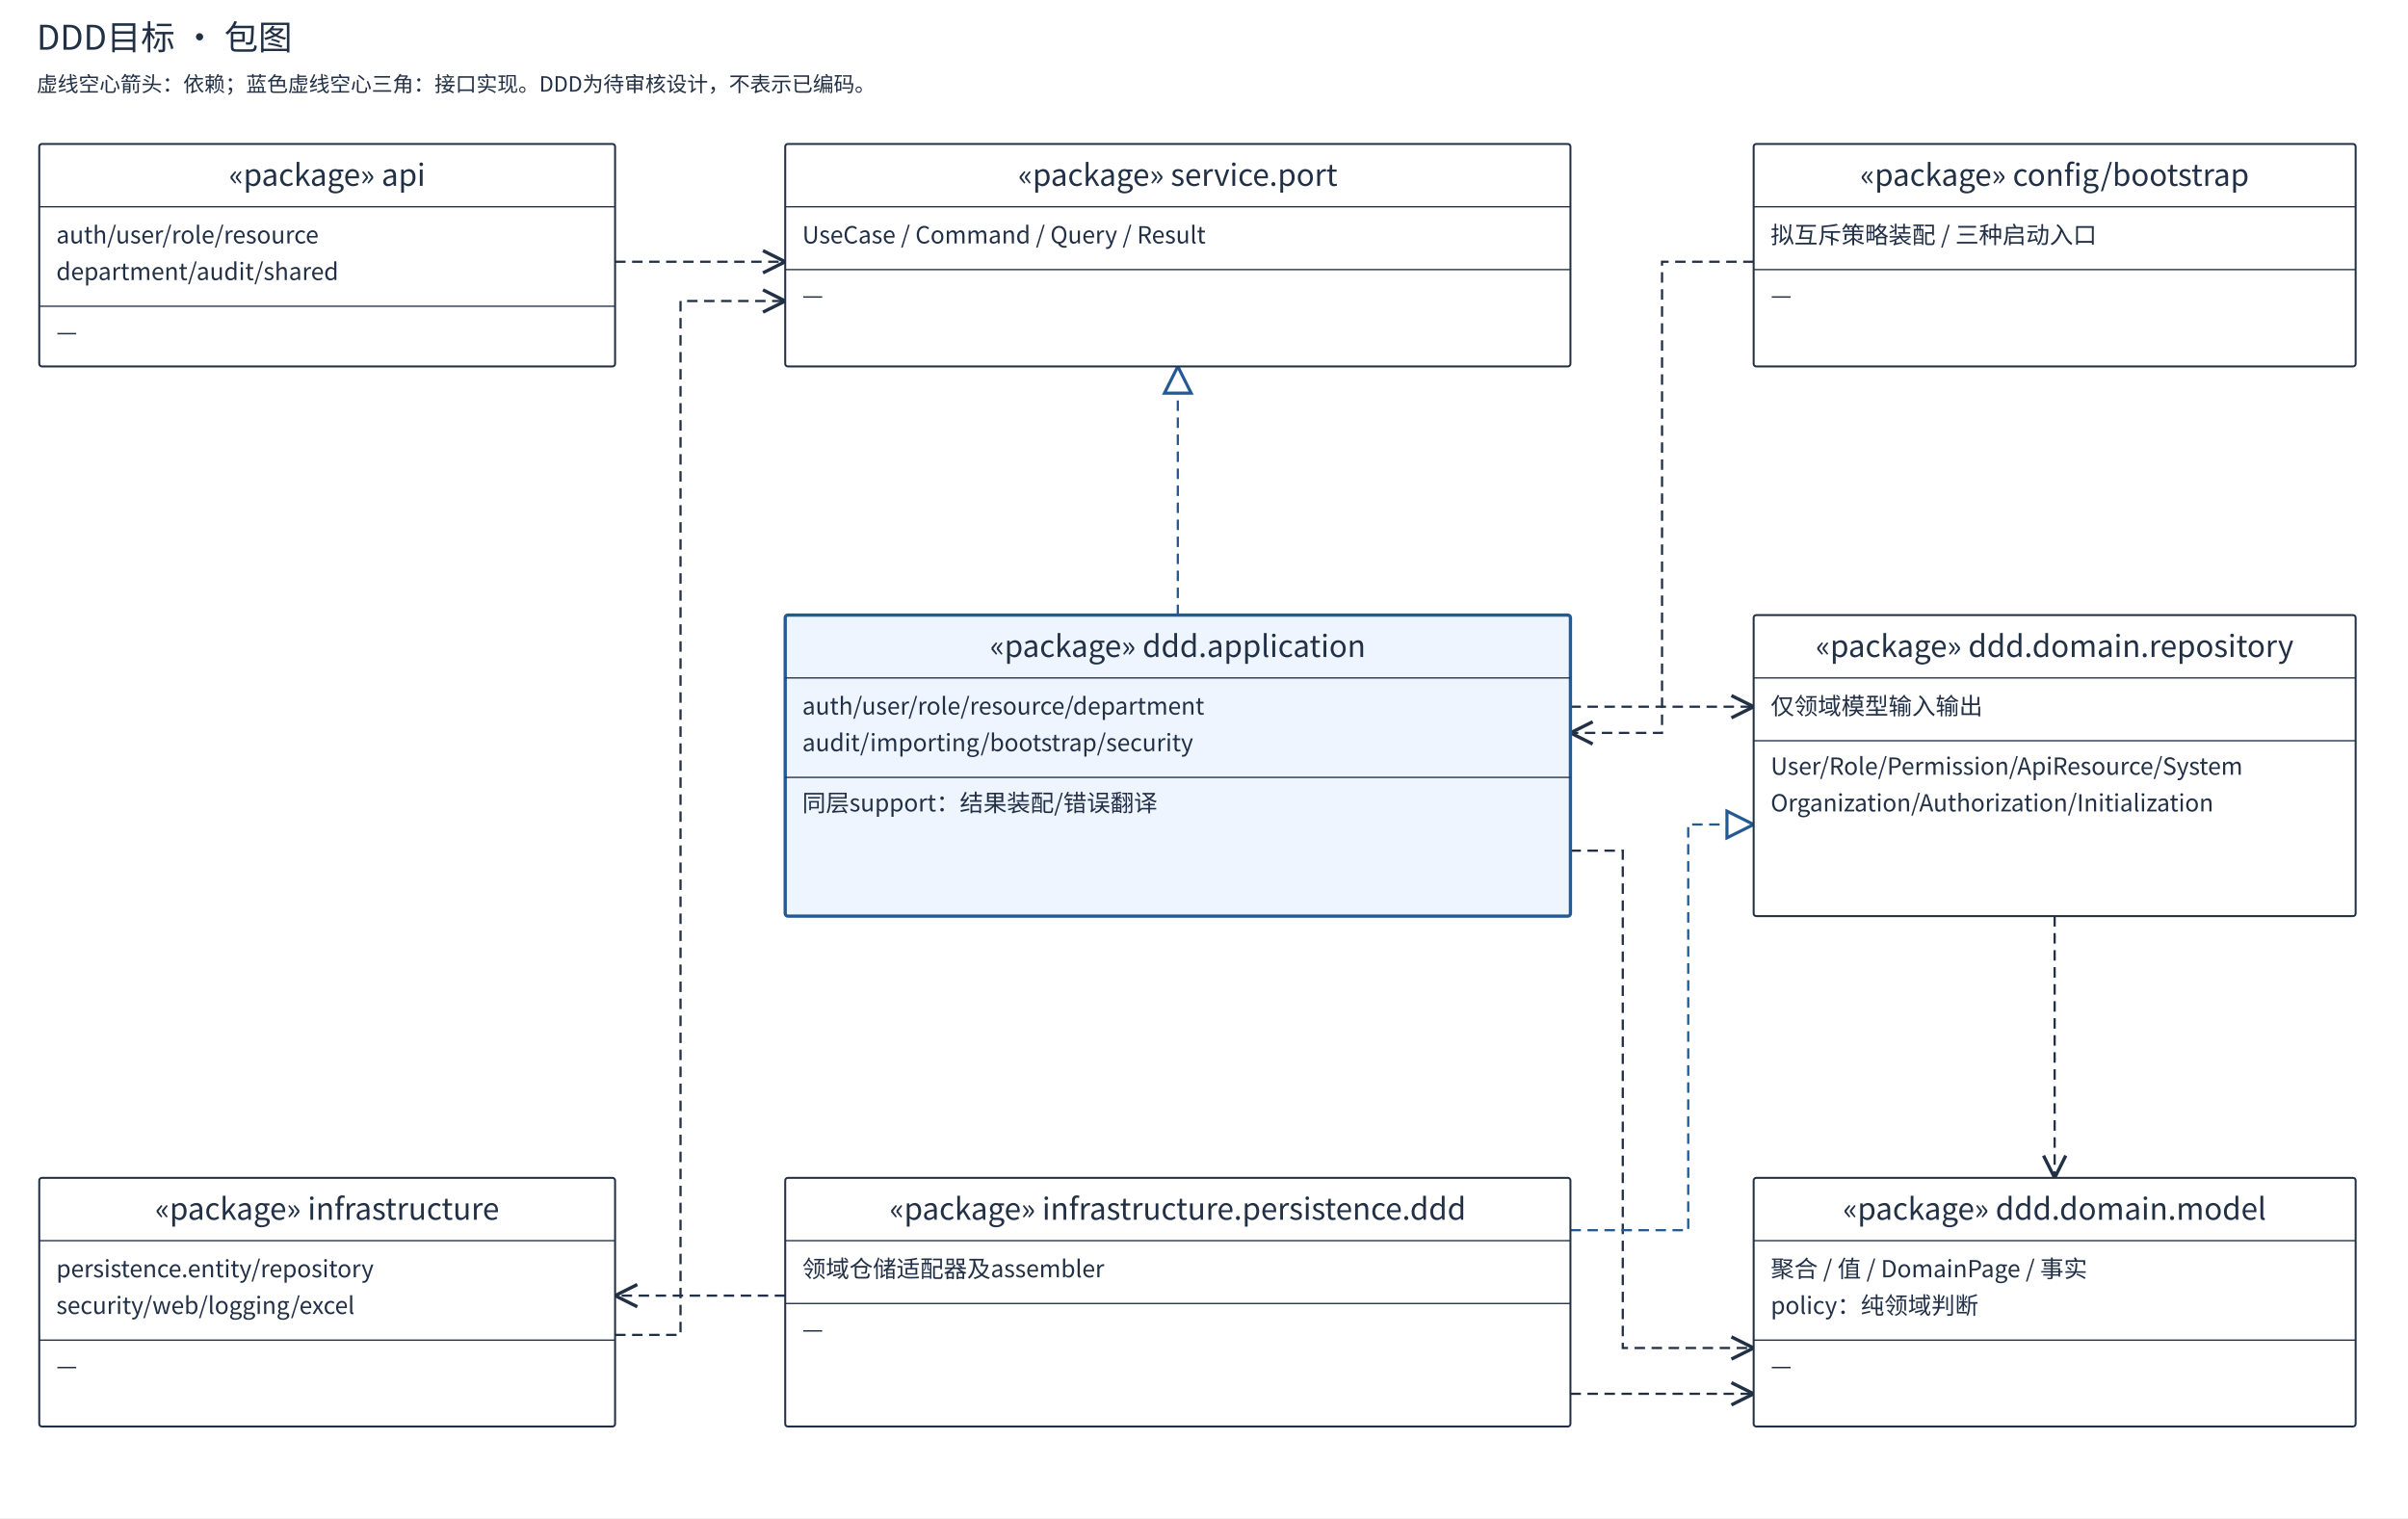
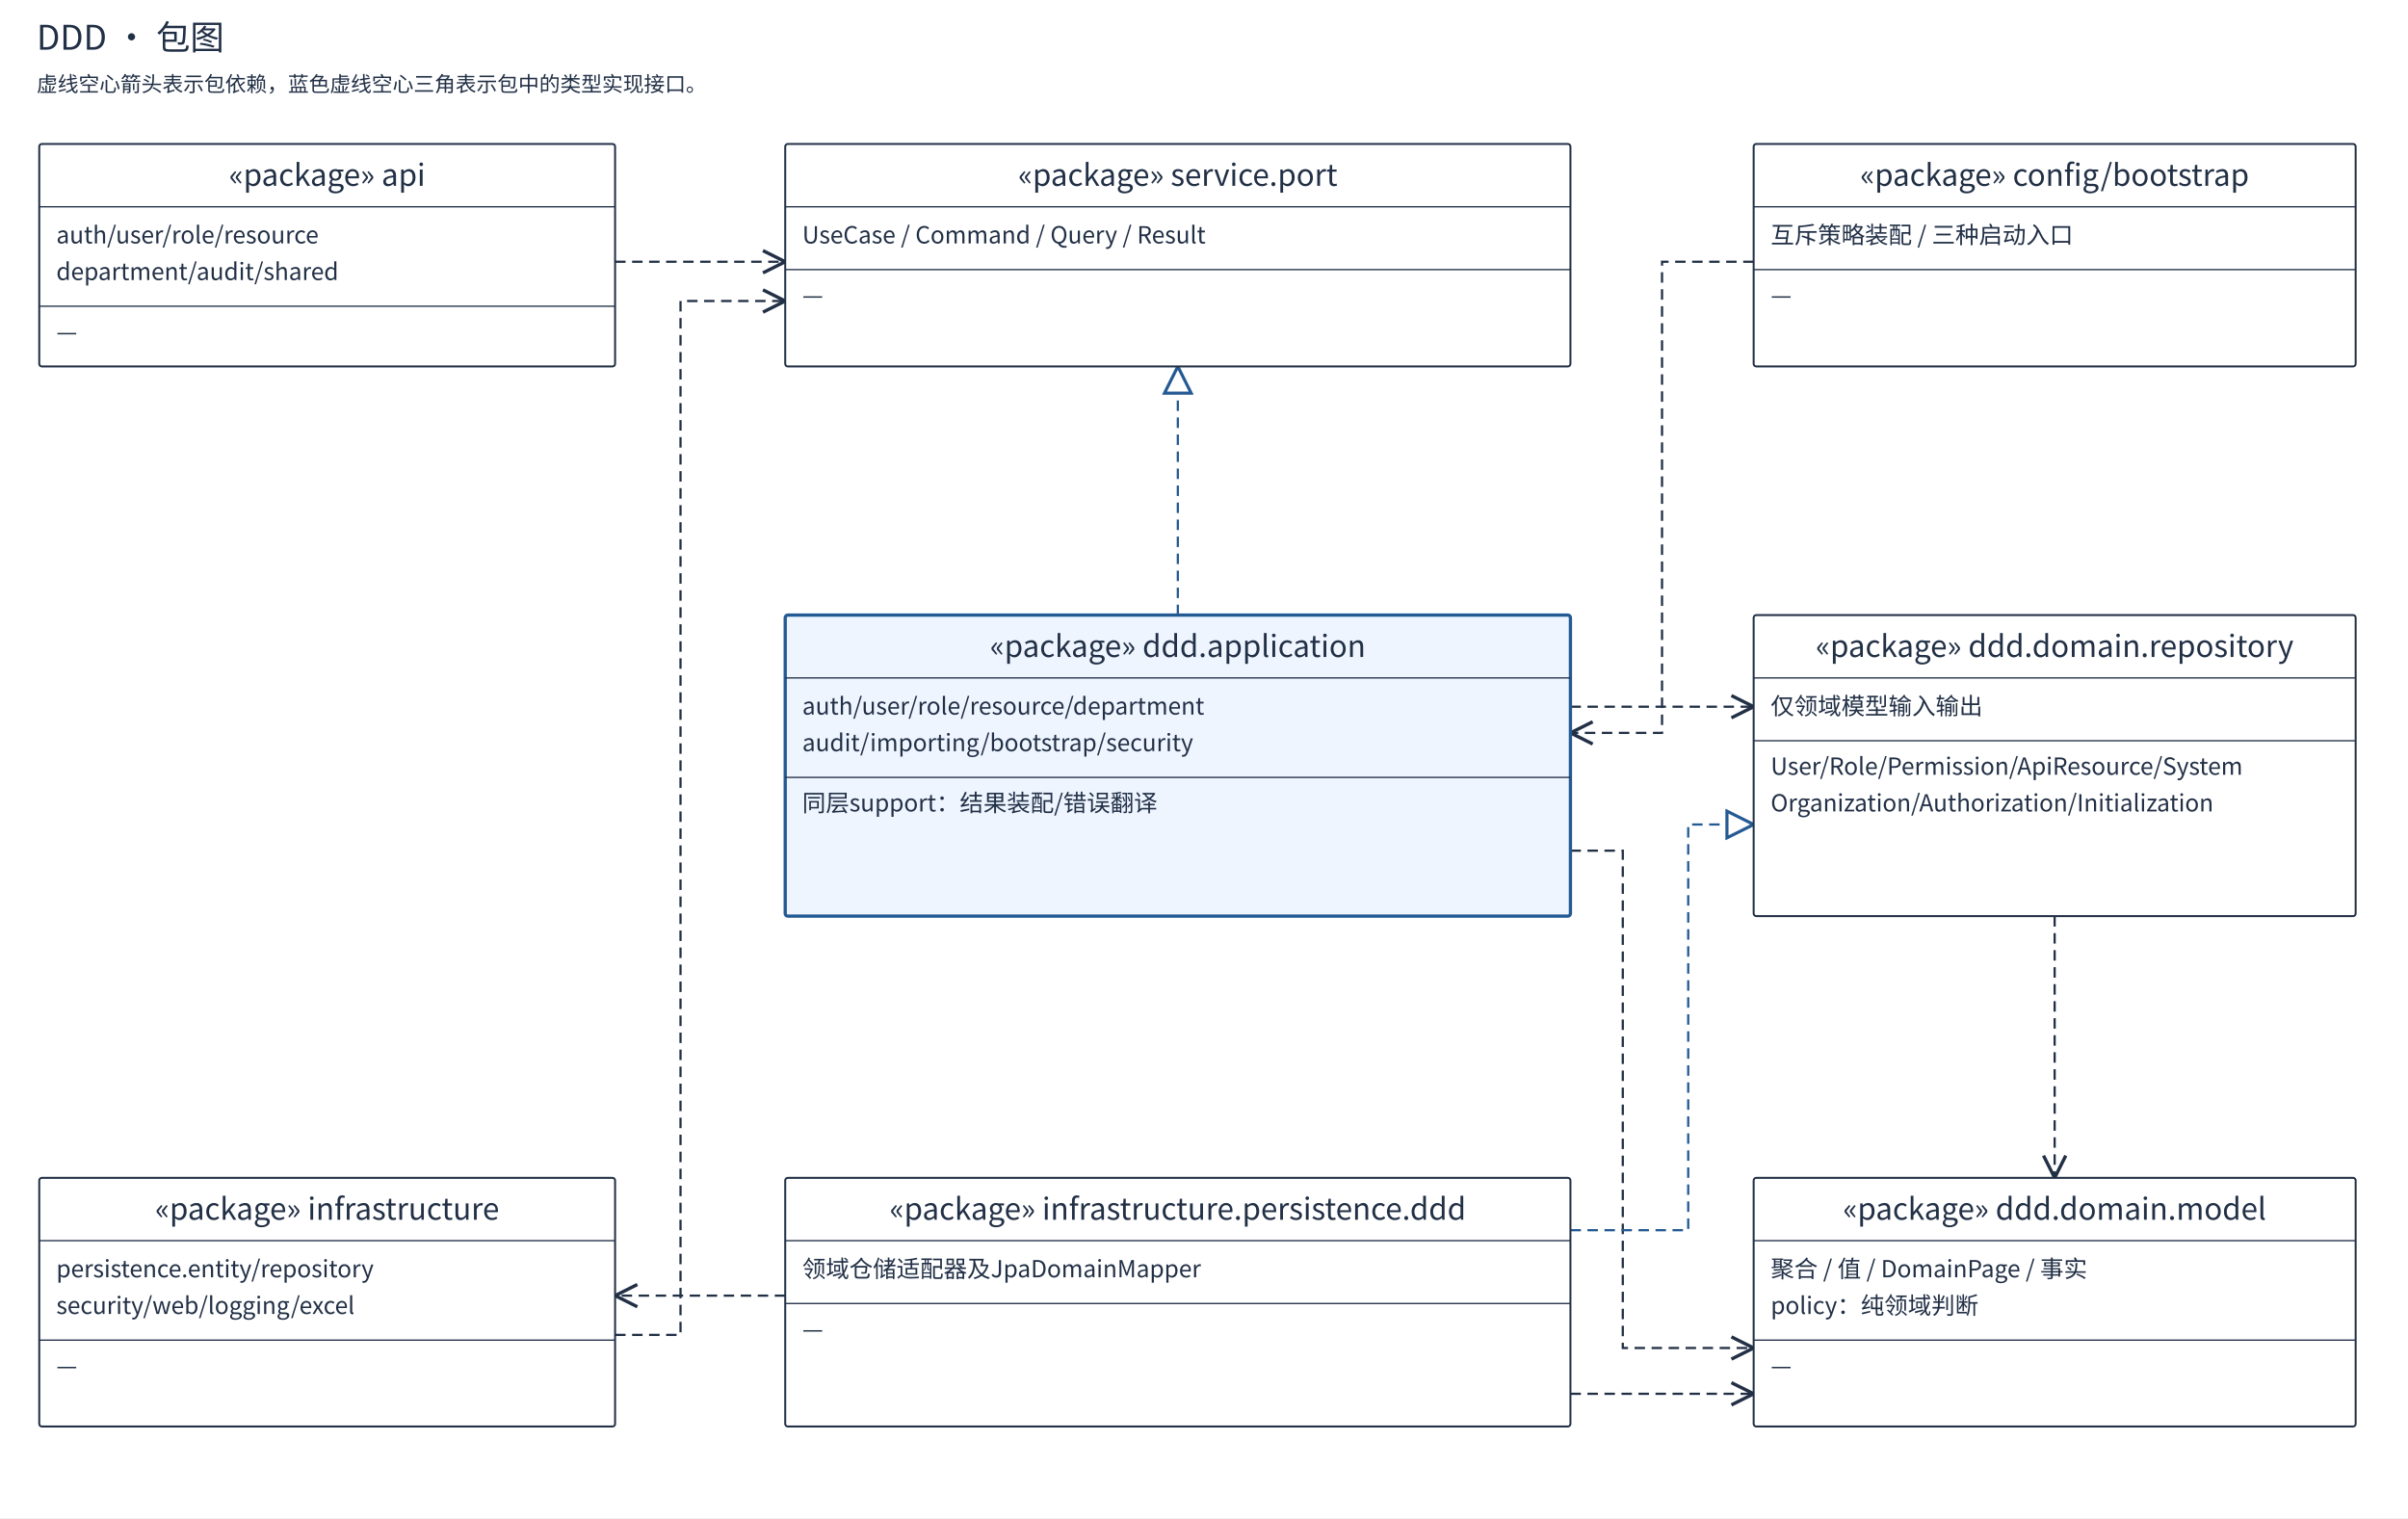
<svg xmlns="http://www.w3.org/2000/svg" width="1840" height="1160" viewBox="0 0 1840 1160">
  <defs>
    <marker id="open" markerWidth="12" markerHeight="12" refX="11" refY="6" orient="auto">
      <path d="M1,1 L11,6 L1,11" fill="none" stroke="#223046" stroke-width="1.5" />
    </marker>
    <marker id="triangle" markerWidth="14" markerHeight="14" refX="13" refY="7" orient="auto">
      <path d="M1,1 L13,7 L1,13 Z" fill="white" stroke="#245a93" stroke-width="1.4" />
    </marker>
    <marker id="filled" markerWidth="12" markerHeight="12" refX="11" refY="6" orient="auto">
      <path d="M1,1 L11,6 L1,11 Z" fill="#223046" />
    </marker>
  </defs>
  <rect width="100%" height="100%" fill="white" />
  <g font-family="Microsoft YaHei,Noto Sans CJK SC,Arial,sans-serif">
-     <text x="28" y="38" font-size="26" text-anchor="start" fill="#223046">DDD目标 · 包图</text>
-     <text x="28" y="70" font-size="16" text-anchor="start" fill="#223046">虚线空心箭头：依赖；蓝色虚线空心三角：接口实现。DDD为待审核设计，不表示已编码。</text>
+     <text x="28" y="38" font-size="26" text-anchor="start" fill="#223046">DDD · 包图</text>
+     <text x="28" y="70" font-size="16" text-anchor="start" fill="#223046">虚线空心箭头表示包依赖，蓝色虚线空心三角表示包中的类型实现接口。</text>
    <polyline points="470,200 600,200" fill="none" stroke="#223046" stroke-width="1.7" stroke-dasharray="8 5" marker-end="url(#open)" />
    <polyline points="900,470 900,280" fill="none" stroke="#245a93" stroke-width="1.7" stroke-dasharray="8 5" marker-end="url(#triangle)" />
    <polyline points="1340,200 1270,200 1270,560 1200,560" fill="none" stroke="#223046" stroke-width="1.7" stroke-dasharray="8 5" marker-end="url(#open)" />
    <polyline points="1200,540 1340,540" fill="none" stroke="#223046" stroke-width="1.7" stroke-dasharray="8 5" marker-end="url(#open)" />
    <polyline points="1200,650 1240,650 1240,1030 1340,1030" fill="none" stroke="#223046" stroke-width="1.7" stroke-dasharray="8 5" marker-end="url(#open)" />
    <polyline points="1570,700 1570,900" fill="none" stroke="#223046" stroke-width="1.7" stroke-dasharray="8 5" marker-end="url(#open)" />
    <polyline points="1200,940 1290,940 1290,630 1340,630" fill="none" stroke="#245a93" stroke-width="1.7" stroke-dasharray="8 5" marker-end="url(#triangle)" />
    <polyline points="1200,1065 1340,1065" fill="none" stroke="#223046" stroke-width="1.7" stroke-dasharray="8 5" marker-end="url(#open)" />
    <polyline points="600,990 470,990" fill="none" stroke="#223046" stroke-width="1.7" stroke-dasharray="8 5" marker-end="url(#open)" />
    <polyline points="470,1020 520,1020 520,230 600,230" fill="none" stroke="#223046" stroke-width="1.7" stroke-dasharray="8 5" marker-end="url(#open)" />
    <rect x="30" y="110" width="440" height="170" rx="2" fill="white" stroke="#223046" stroke-width="1.5" />
    <path d="M30,158H470 M30,234H470" stroke="#223046" />
    <text x="250" y="142" font-size="23" text-anchor="middle" fill="#223046">«package» api</text>
    <text x="43" y="186" font-size="18" text-anchor="start" fill="#223046">auth/user/role/resource</text>
    <text x="43" y="214" font-size="18" text-anchor="start" fill="#223046">department/audit/shared</text>
    <text x="43" y="260" font-size="18" text-anchor="start" fill="#223046">—</text>
    <rect x="600" y="110" width="600" height="170" rx="2" fill="white" stroke="#223046" stroke-width="1.5" />
    <path d="M600,158H1200 M600,206H1200" stroke="#223046" />
    <text x="900" y="142" font-size="23" text-anchor="middle" fill="#223046">«package» service.port</text>
    <text x="613" y="186" font-size="18" text-anchor="start" fill="#223046">UseCase / Command / Query / Result</text>
    <text x="613" y="232" font-size="18" text-anchor="start" fill="#223046">—</text>
    <rect x="1340" y="110" width="460" height="170" rx="2" fill="white" stroke="#223046" stroke-width="1.5" />
    <path d="M1340,158H1800 M1340,206H1800" stroke="#223046" />
    <text x="1570" y="142" font-size="23" text-anchor="middle" fill="#223046">«package» config/bootstrap</text>
-     <text x="1353" y="186" font-size="18" text-anchor="start" fill="#223046">拟互斥策略装配 / 三种启动入口</text>
+     <text x="1353" y="186" font-size="18" text-anchor="start" fill="#223046">互斥策略装配 / 三种启动入口</text>
    <text x="1353" y="232" font-size="18" text-anchor="start" fill="#223046">—</text>
    <rect x="600" y="470" width="600" height="230" rx="2" fill="#eef5ff" stroke="#245a93" stroke-width="2.5" />
    <path d="M600,518H1200 M600,594H1200" stroke="#223046" />
    <text x="900" y="502" font-size="23" text-anchor="middle" fill="#223046">«package» ddd.application</text>
    <text x="613" y="546" font-size="18" text-anchor="start" fill="#223046">auth/user/role/resource/department</text>
    <text x="613" y="574" font-size="18" text-anchor="start" fill="#223046">audit/importing/bootstrap/security</text>
    <text x="613" y="620" font-size="18" text-anchor="start" fill="#223046">同层support：结果装配/错误翻译</text>
    <rect x="1340" y="470" width="460" height="230" rx="2" fill="white" stroke="#223046" stroke-width="1.5" />
    <path d="M1340,518H1800 M1340,566H1800" stroke="#223046" />
    <text x="1570" y="502" font-size="23" text-anchor="middle" fill="#223046">«package» ddd.domain.repository</text>
    <text x="1353" y="546" font-size="18" text-anchor="start" fill="#223046">仅领域模型输入输出</text>
    <text x="1353" y="592" font-size="18" text-anchor="start" fill="#223046">User/Role/Permission/ApiResource/System</text>
    <text x="1353" y="620" font-size="17.941" text-anchor="start" fill="#223046">Organization/Authorization/Initialization</text>
    <rect x="1340" y="900" width="460" height="190" rx="2" fill="white" stroke="#223046" stroke-width="1.5" />
    <path d="M1340,948H1800 M1340,1024H1800" stroke="#223046" />
    <text x="1570" y="932" font-size="23" text-anchor="middle" fill="#223046">«package» ddd.domain.model</text>
    <text x="1353" y="976" font-size="18" text-anchor="start" fill="#223046">聚合 / 值 / DomainPage / 事实</text>
    <text x="1353" y="1004" font-size="18" text-anchor="start" fill="#223046">policy：纯领域判断</text>
    <text x="1353" y="1050" font-size="18" text-anchor="start" fill="#223046">—</text>
    <rect x="600" y="900" width="600" height="190" rx="2" fill="white" stroke="#223046" stroke-width="1.5" />
    <path d="M600,948H1200 M600,996H1200" stroke="#223046" />
    <text x="900" y="932" font-size="23" text-anchor="middle" fill="#223046">«package» infrastructure.persistence.ddd</text>
-     <text x="613" y="976" font-size="18" text-anchor="start" fill="#223046">领域仓储适配器及assembler</text>
+     <text x="613" y="976" font-size="18" text-anchor="start" fill="#223046">领域仓储适配器及JpaDomainMapper</text>
    <text x="613" y="1022" font-size="18" text-anchor="start" fill="#223046">—</text>
    <rect x="30" y="900" width="440" height="190" rx="2" fill="white" stroke="#223046" stroke-width="1.5" />
    <path d="M30,948H470 M30,1024H470" stroke="#223046" />
    <text x="250" y="932" font-size="23" text-anchor="middle" fill="#223046">«package» infrastructure</text>
    <text x="43" y="976" font-size="18" text-anchor="start" fill="#223046">persistence.entity/repository</text>
    <text x="43" y="1004" font-size="18" text-anchor="start" fill="#223046">security/web/logging/excel</text>
    <text x="43" y="1050" font-size="18" text-anchor="start" fill="#223046">—</text>
  </g>
</svg>
